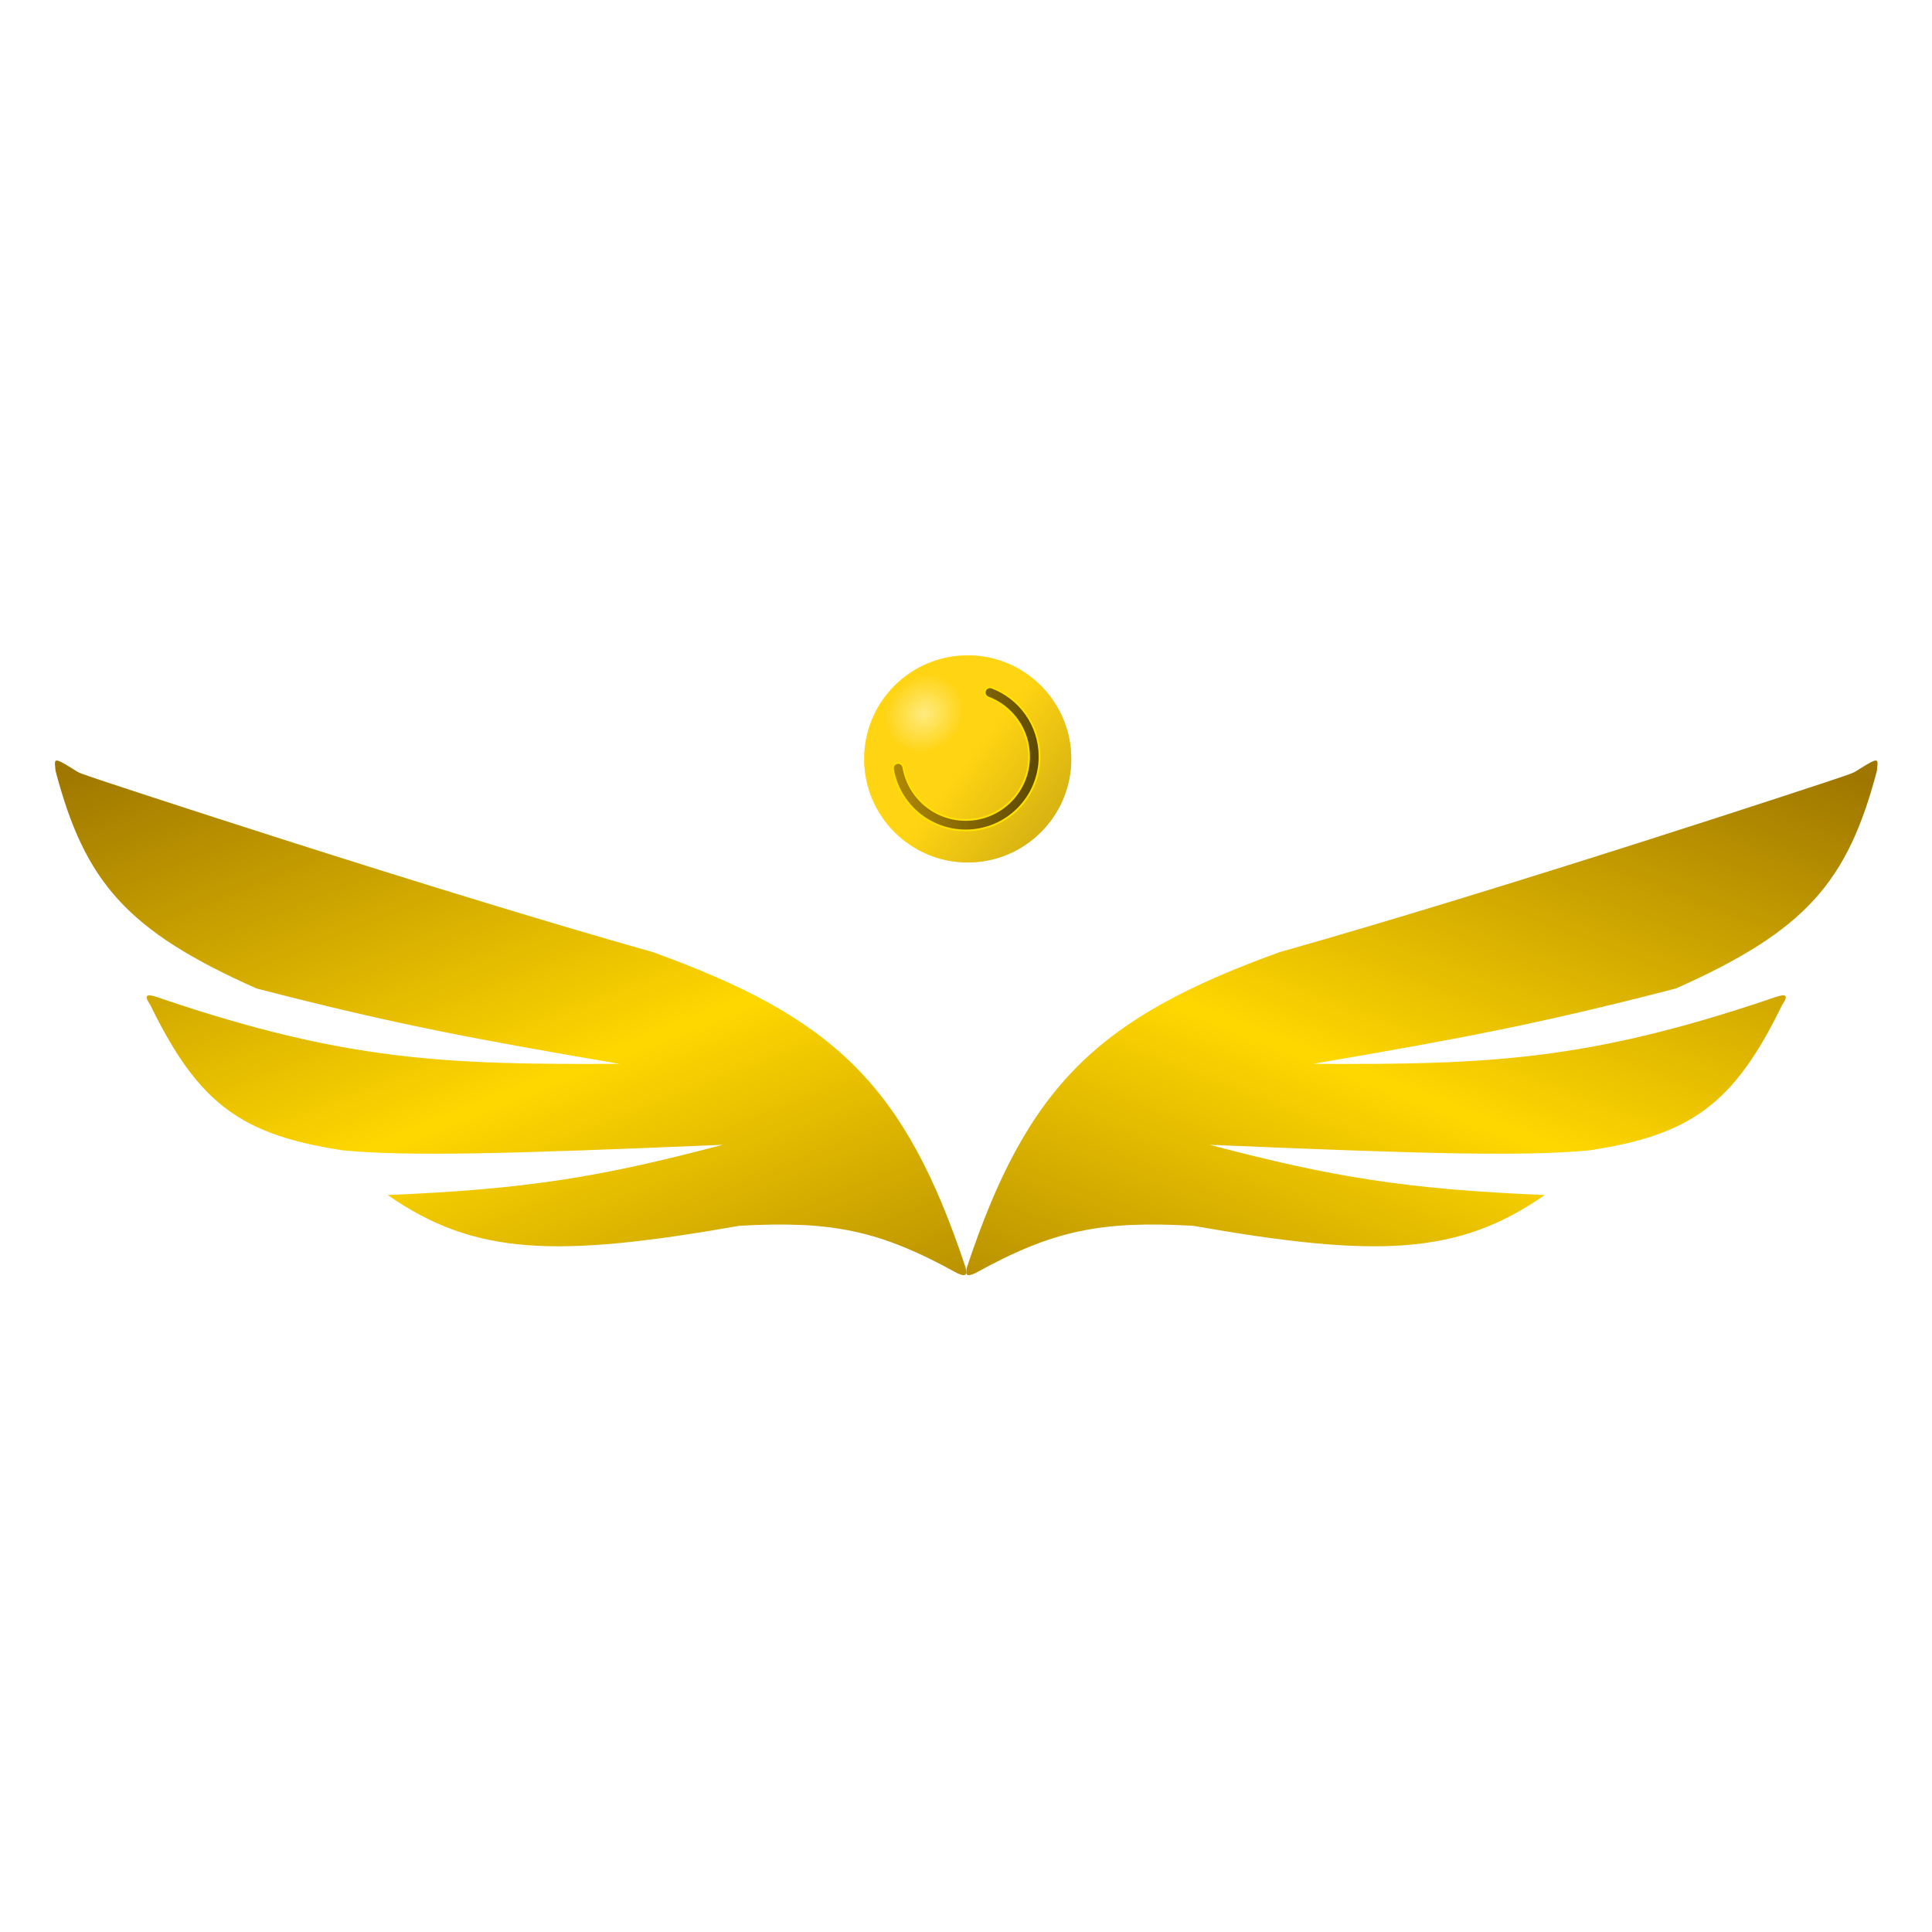
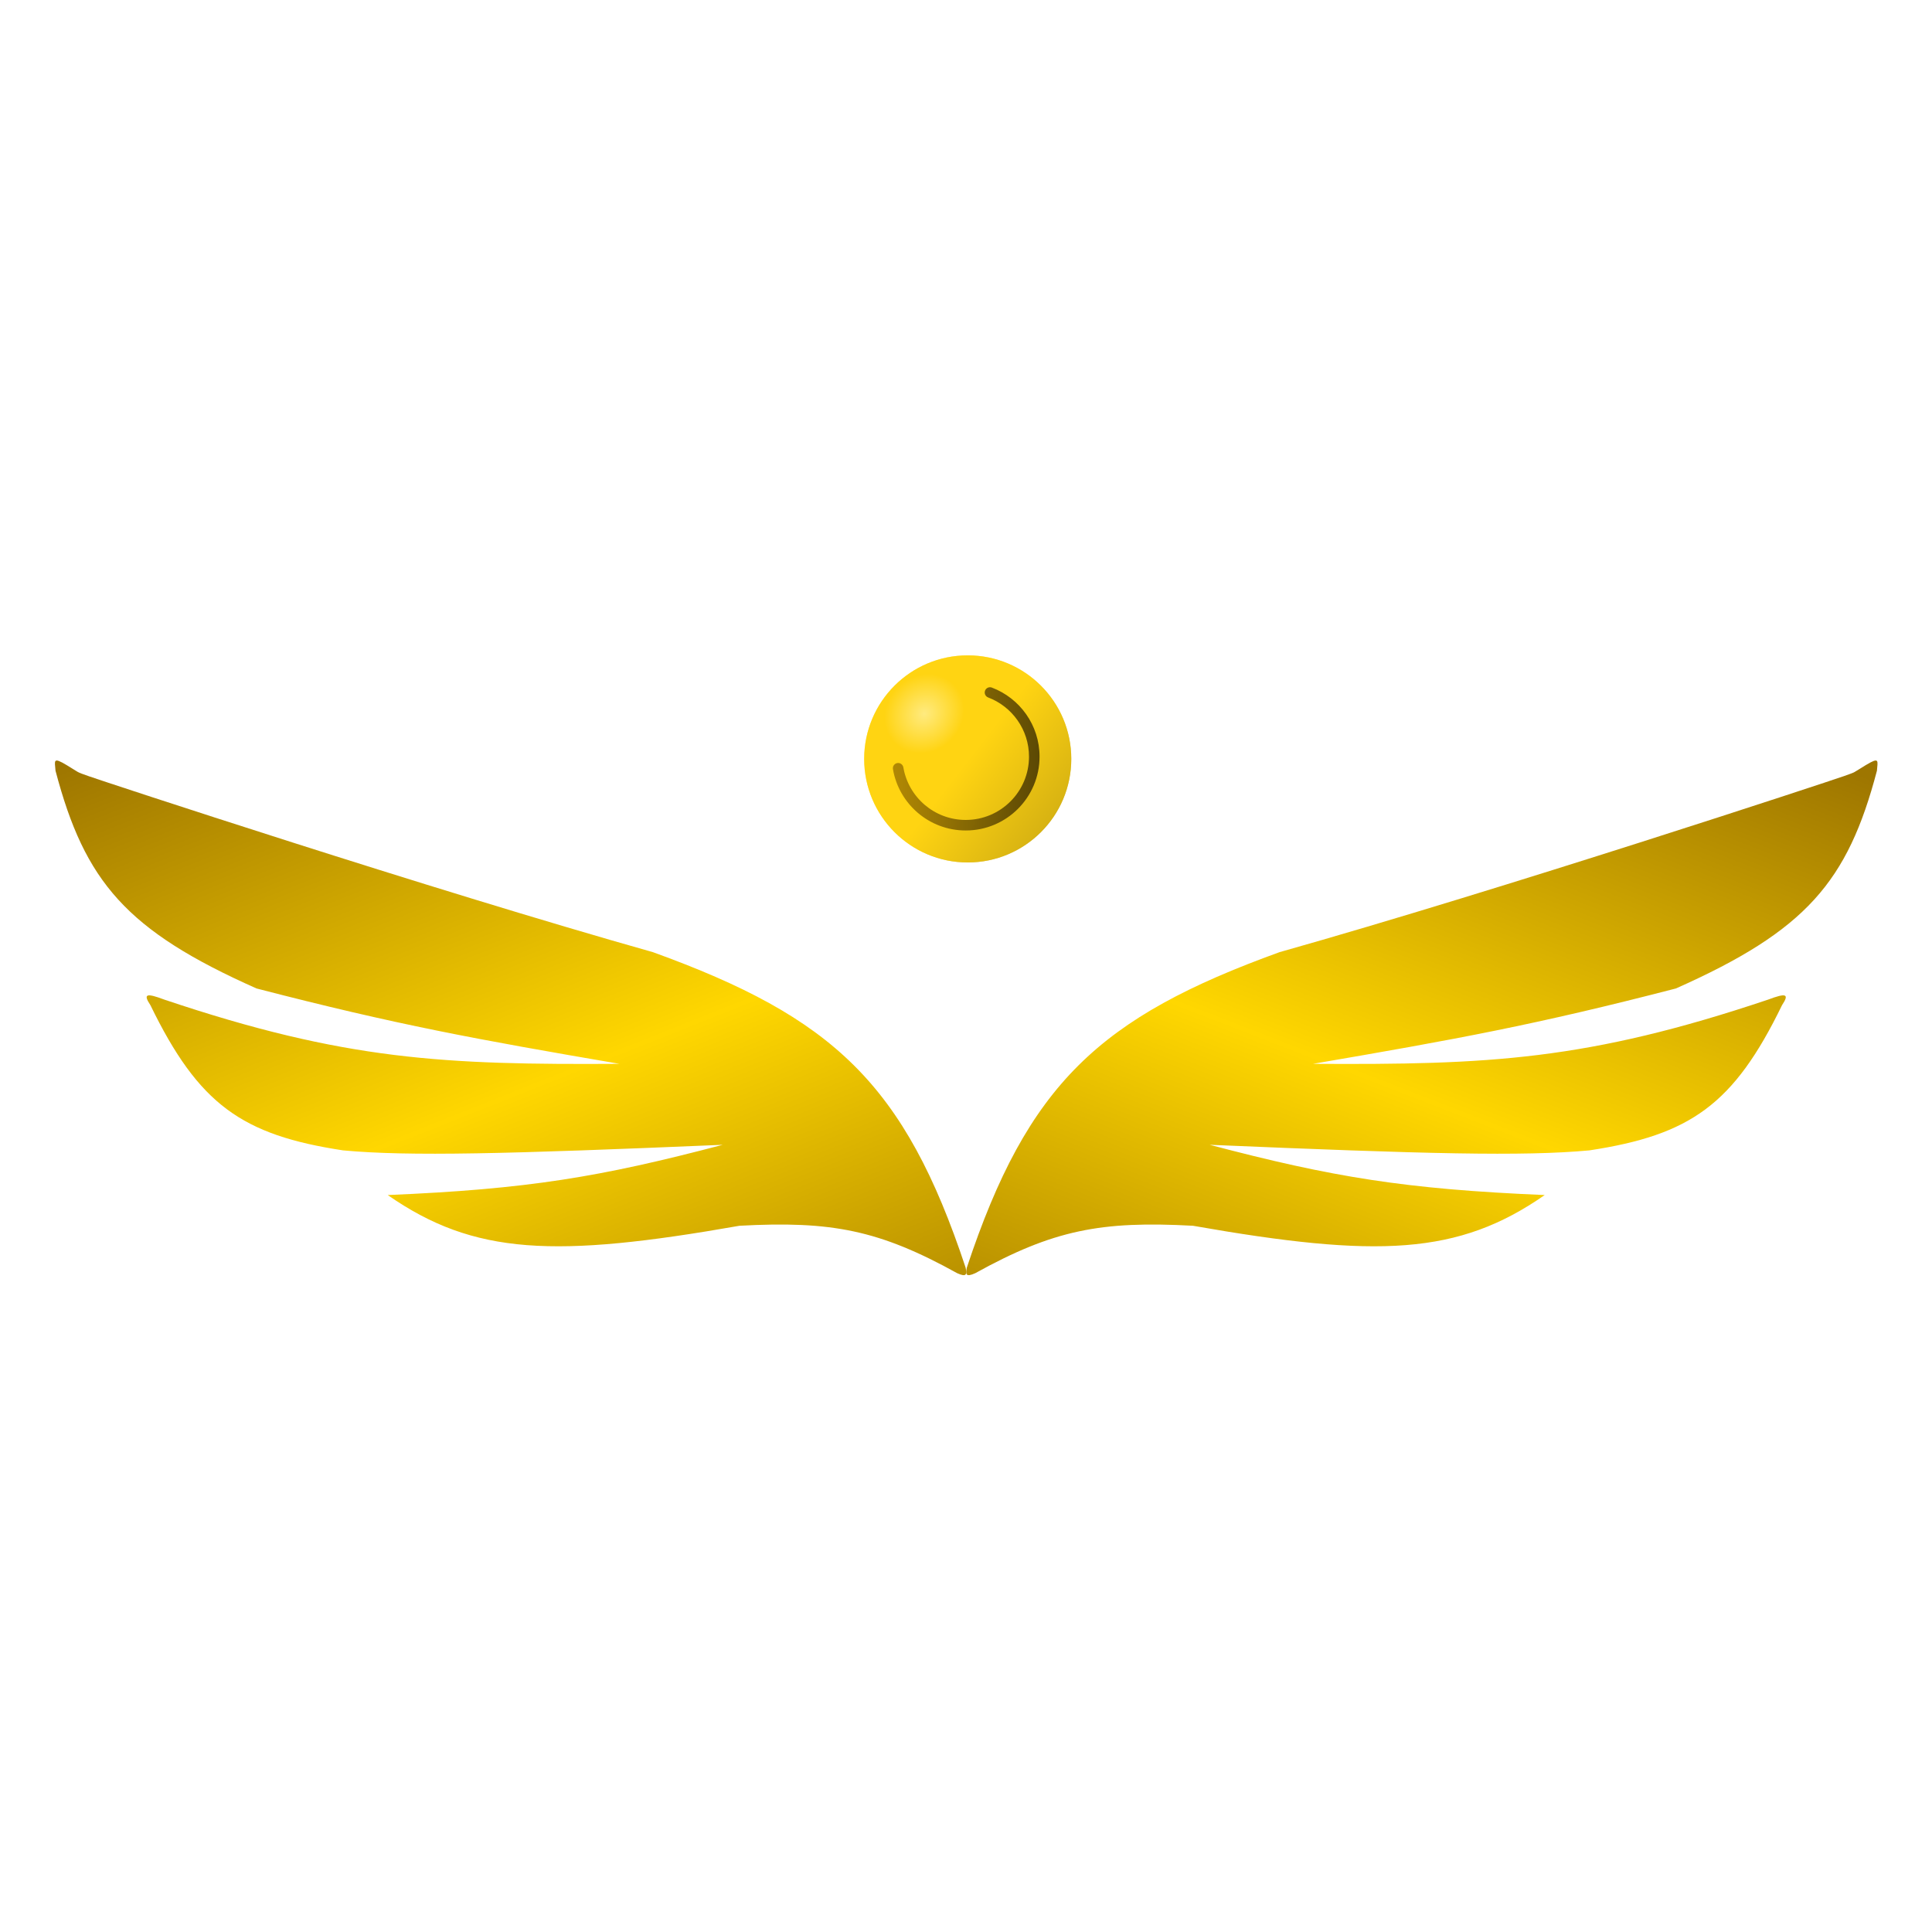
<svg xmlns="http://www.w3.org/2000/svg" width="1020" height="1020" viewBox="0 0 1020 1020" fill="none">
  <path d="M510.432 669.25C509.71 672.825 509.872 674.428 514.853 672.197C555.979 649.428 581.138 644.485 629.819 647.141C727.294 664.288 769.928 662.651 815.532 630.928C741.699 627.813 703.359 621.433 638.662 604.397C753.082 609.239 804.161 610.575 839.115 607.345C892.459 599.215 915.29 583.182 940.815 530.701C944.86 524.61 942.894 524.202 933.446 527.754C837.875 559.871 785.76 562.206 693.197 561.654C768.693 548.715 810.879 541.019 884.806 521.858C953.459 491.325 975.473 465.582 990.929 406.892C991.353 401.514 992.4 399.522 985.033 403.945C977.665 408.367 980.588 407.234 973.242 409.84C965.895 412.446 793.694 469.344 675.51 502.697C580.485 537.106 542.658 572.091 510.432 669.25Z" fill="url(#paint0_linear_4200_23631)" />
  <path d="M509.803 669.25C510.524 672.825 510.362 674.428 505.381 672.197C464.256 649.428 439.096 644.485 390.415 647.141C292.94 664.288 250.306 662.651 204.702 630.928C278.536 627.813 316.875 621.433 381.572 604.397C267.153 609.239 216.073 610.575 181.119 607.345C127.775 599.215 104.945 583.182 79.419 530.701C75.374 524.61 77.341 524.202 86.788 527.754C182.36 559.871 234.474 562.206 327.037 561.654C251.542 548.715 209.355 541.019 135.428 521.858C66.776 491.325 44.761 465.582 29.306 406.892C28.881 401.514 27.834 399.522 35.201 403.945C42.569 408.367 39.646 407.234 46.993 409.84C54.34 412.446 226.541 469.344 344.724 502.697C439.749 537.106 477.576 572.091 509.803 669.25Z" fill="url(#paint1_linear_4200_23631)" />
  <circle cx="510.912" cy="400.668" r="54.668" fill="url(#paint2_linear_4200_23631)" />
  <circle cx="510.912" cy="400.668" r="54.668" fill="url(#paint3_radial_4200_23631)" fill-opacity="0.5" />
  <path d="M543.265 399.475C543.265 385.19 534.298 372.991 521.676 368.214C520.238 367.67 519.514 366.063 520.058 364.625C520.602 363.187 522.209 362.463 523.647 363.007C538.363 368.576 548.833 382.799 548.833 399.475C548.833 421.002 531.382 438.454 509.854 438.454C490.572 438.454 474.565 424.456 471.431 406.068C471.172 404.552 472.192 403.114 473.708 402.855C475.224 402.597 476.662 403.616 476.921 405.132C479.607 420.889 493.332 432.886 509.854 432.886C528.306 432.886 543.265 417.927 543.265 399.475Z" fill="url(#paint4_linear_4200_23631)" fill-opacity="0.8" />
-   <path d="M548.36 399.466C548.36 382.999 538.018 368.952 523.481 363.453C522.291 363.003 520.962 363.603 520.512 364.792C520.062 365.981 520.661 367.309 521.85 367.76C534.655 372.604 543.753 384.976 543.753 399.466C543.753 418.18 528.577 433.353 509.857 433.353C493.094 433.353 479.169 421.185 476.444 405.202C476.23 403.949 475.04 403.107 473.786 403.32C472.532 403.534 471.688 404.724 471.901 405.977C474.998 424.135 490.811 437.958 509.857 437.959C531.122 437.958 548.36 420.724 548.36 399.466ZM549.323 399.466C549.322 421.255 531.653 438.92 509.857 438.921C490.334 438.92 474.127 424.751 470.953 406.139C470.65 404.361 471.846 402.675 473.624 402.372C475.402 402.069 477.089 403.263 477.393 405.041C480.04 420.568 493.571 432.391 509.857 432.391C528.046 432.391 542.791 417.649 542.791 399.466C542.791 385.389 533.953 373.367 521.51 368.66C519.824 368.021 518.974 366.138 519.612 364.452C520.25 362.765 522.135 361.916 523.821 362.554C538.72 368.19 549.322 382.586 549.323 399.466Z" fill="#FFE100" />
  <defs>
    <linearGradient id="paint0_linear_4200_23631" x1="509.623" y1="747.247" x2="685.769" y2="293.633" gradientUnits="userSpaceOnUse">
      <stop stop-color="#9E7600" />
      <stop offset="0.5" stop-color="#FFD700" />
      <stop offset="1" stop-color="#9E7600" />
    </linearGradient>
    <linearGradient id="paint1_linear_4200_23631" x1="512.028" y1="749.652" x2="327.905" y2="287.248" gradientUnits="userSpaceOnUse">
      <stop stop-color="#9E7600" />
      <stop offset="0.5" stop-color="#FFD700" />
      <stop offset="1" stop-color="#9E7600" />
    </linearGradient>
    <linearGradient id="paint2_linear_4200_23631" x1="565.579" y1="444.402" x2="510.183" y2="401.396" gradientUnits="userSpaceOnUse">
      <stop stop-color="#998100" />
      <stop offset="1" stop-color="#FFD700" />
    </linearGradient>
    <radialGradient id="paint3_radial_4200_23631" cx="0" cy="0" r="1" gradientUnits="userSpaceOnUse" gradientTransform="translate(487.969 376.791) rotate(45.971) scale(20.0742 22.1991)">
      <stop stop-color="white" />
      <stop offset="1" stop-color="#FFD123" />
    </radialGradient>
    <linearGradient id="paint4_linear_4200_23631" x1="471.391" y1="400.64" x2="548.833" y2="400.64" gradientUnits="userSpaceOnUse">
      <stop stop-color="#9E7600" />
      <stop offset="1" stop-color="#382A00" />
    </linearGradient>
  </defs>
</svg>
